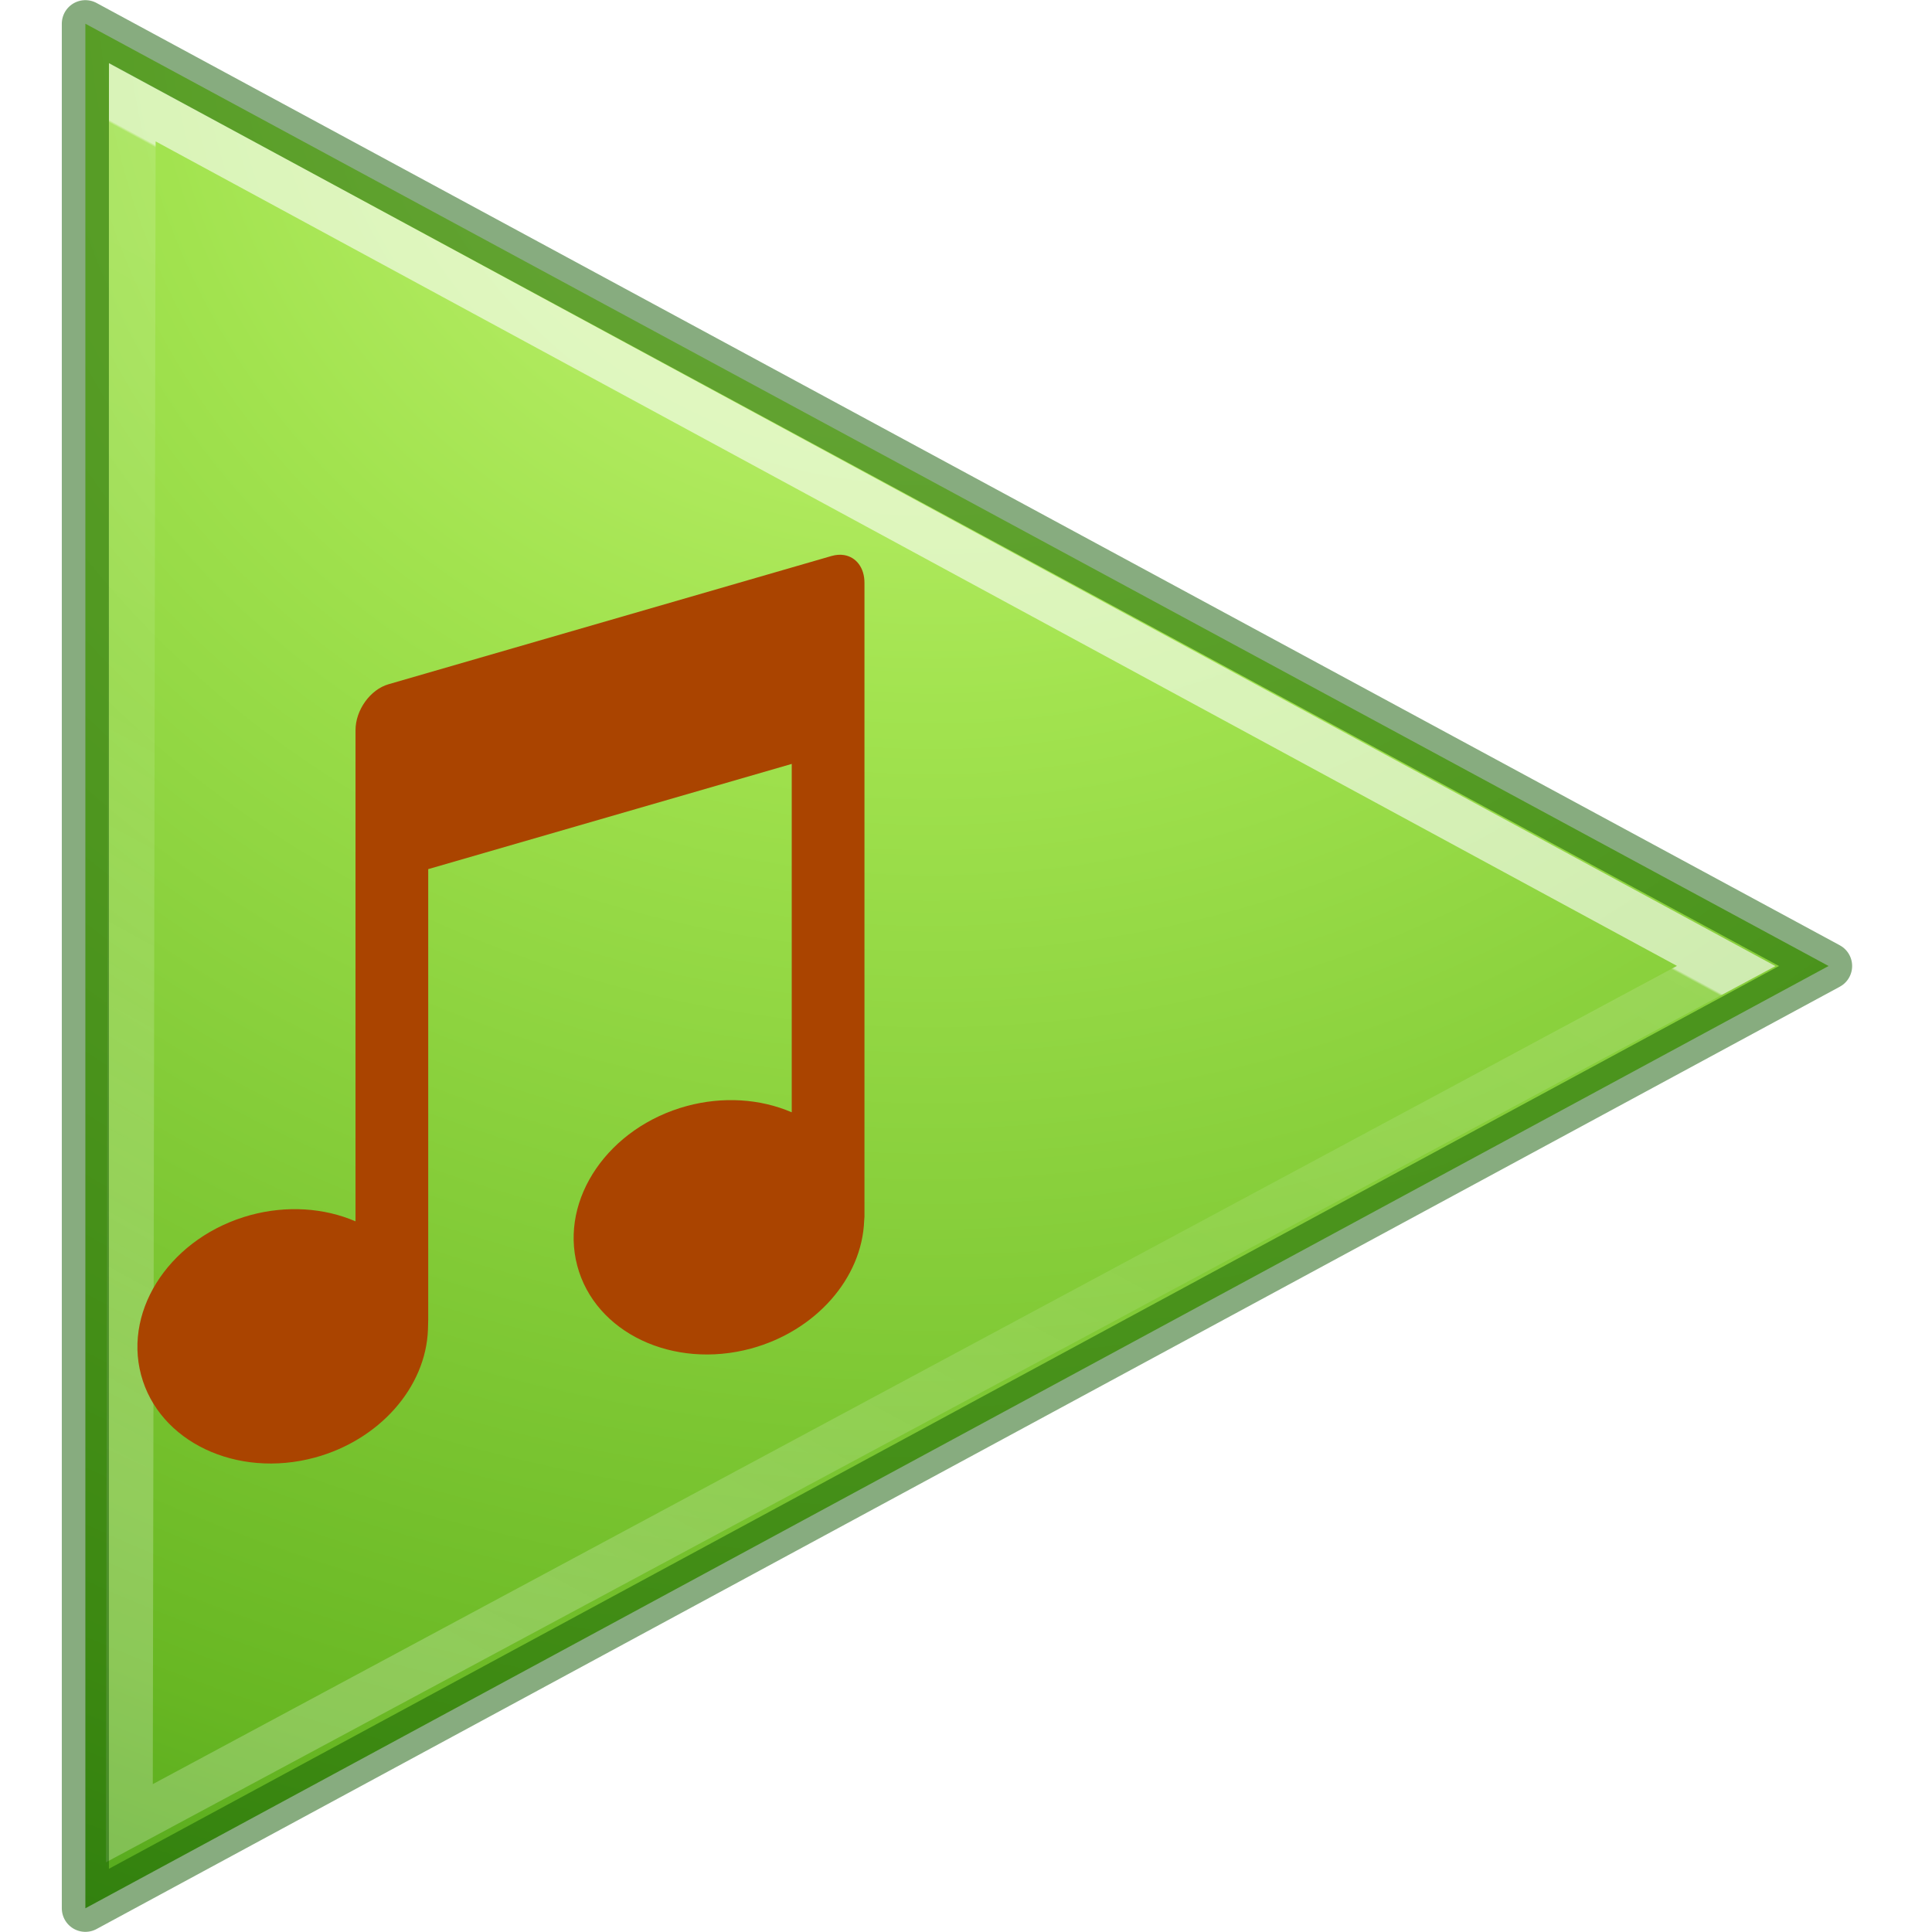
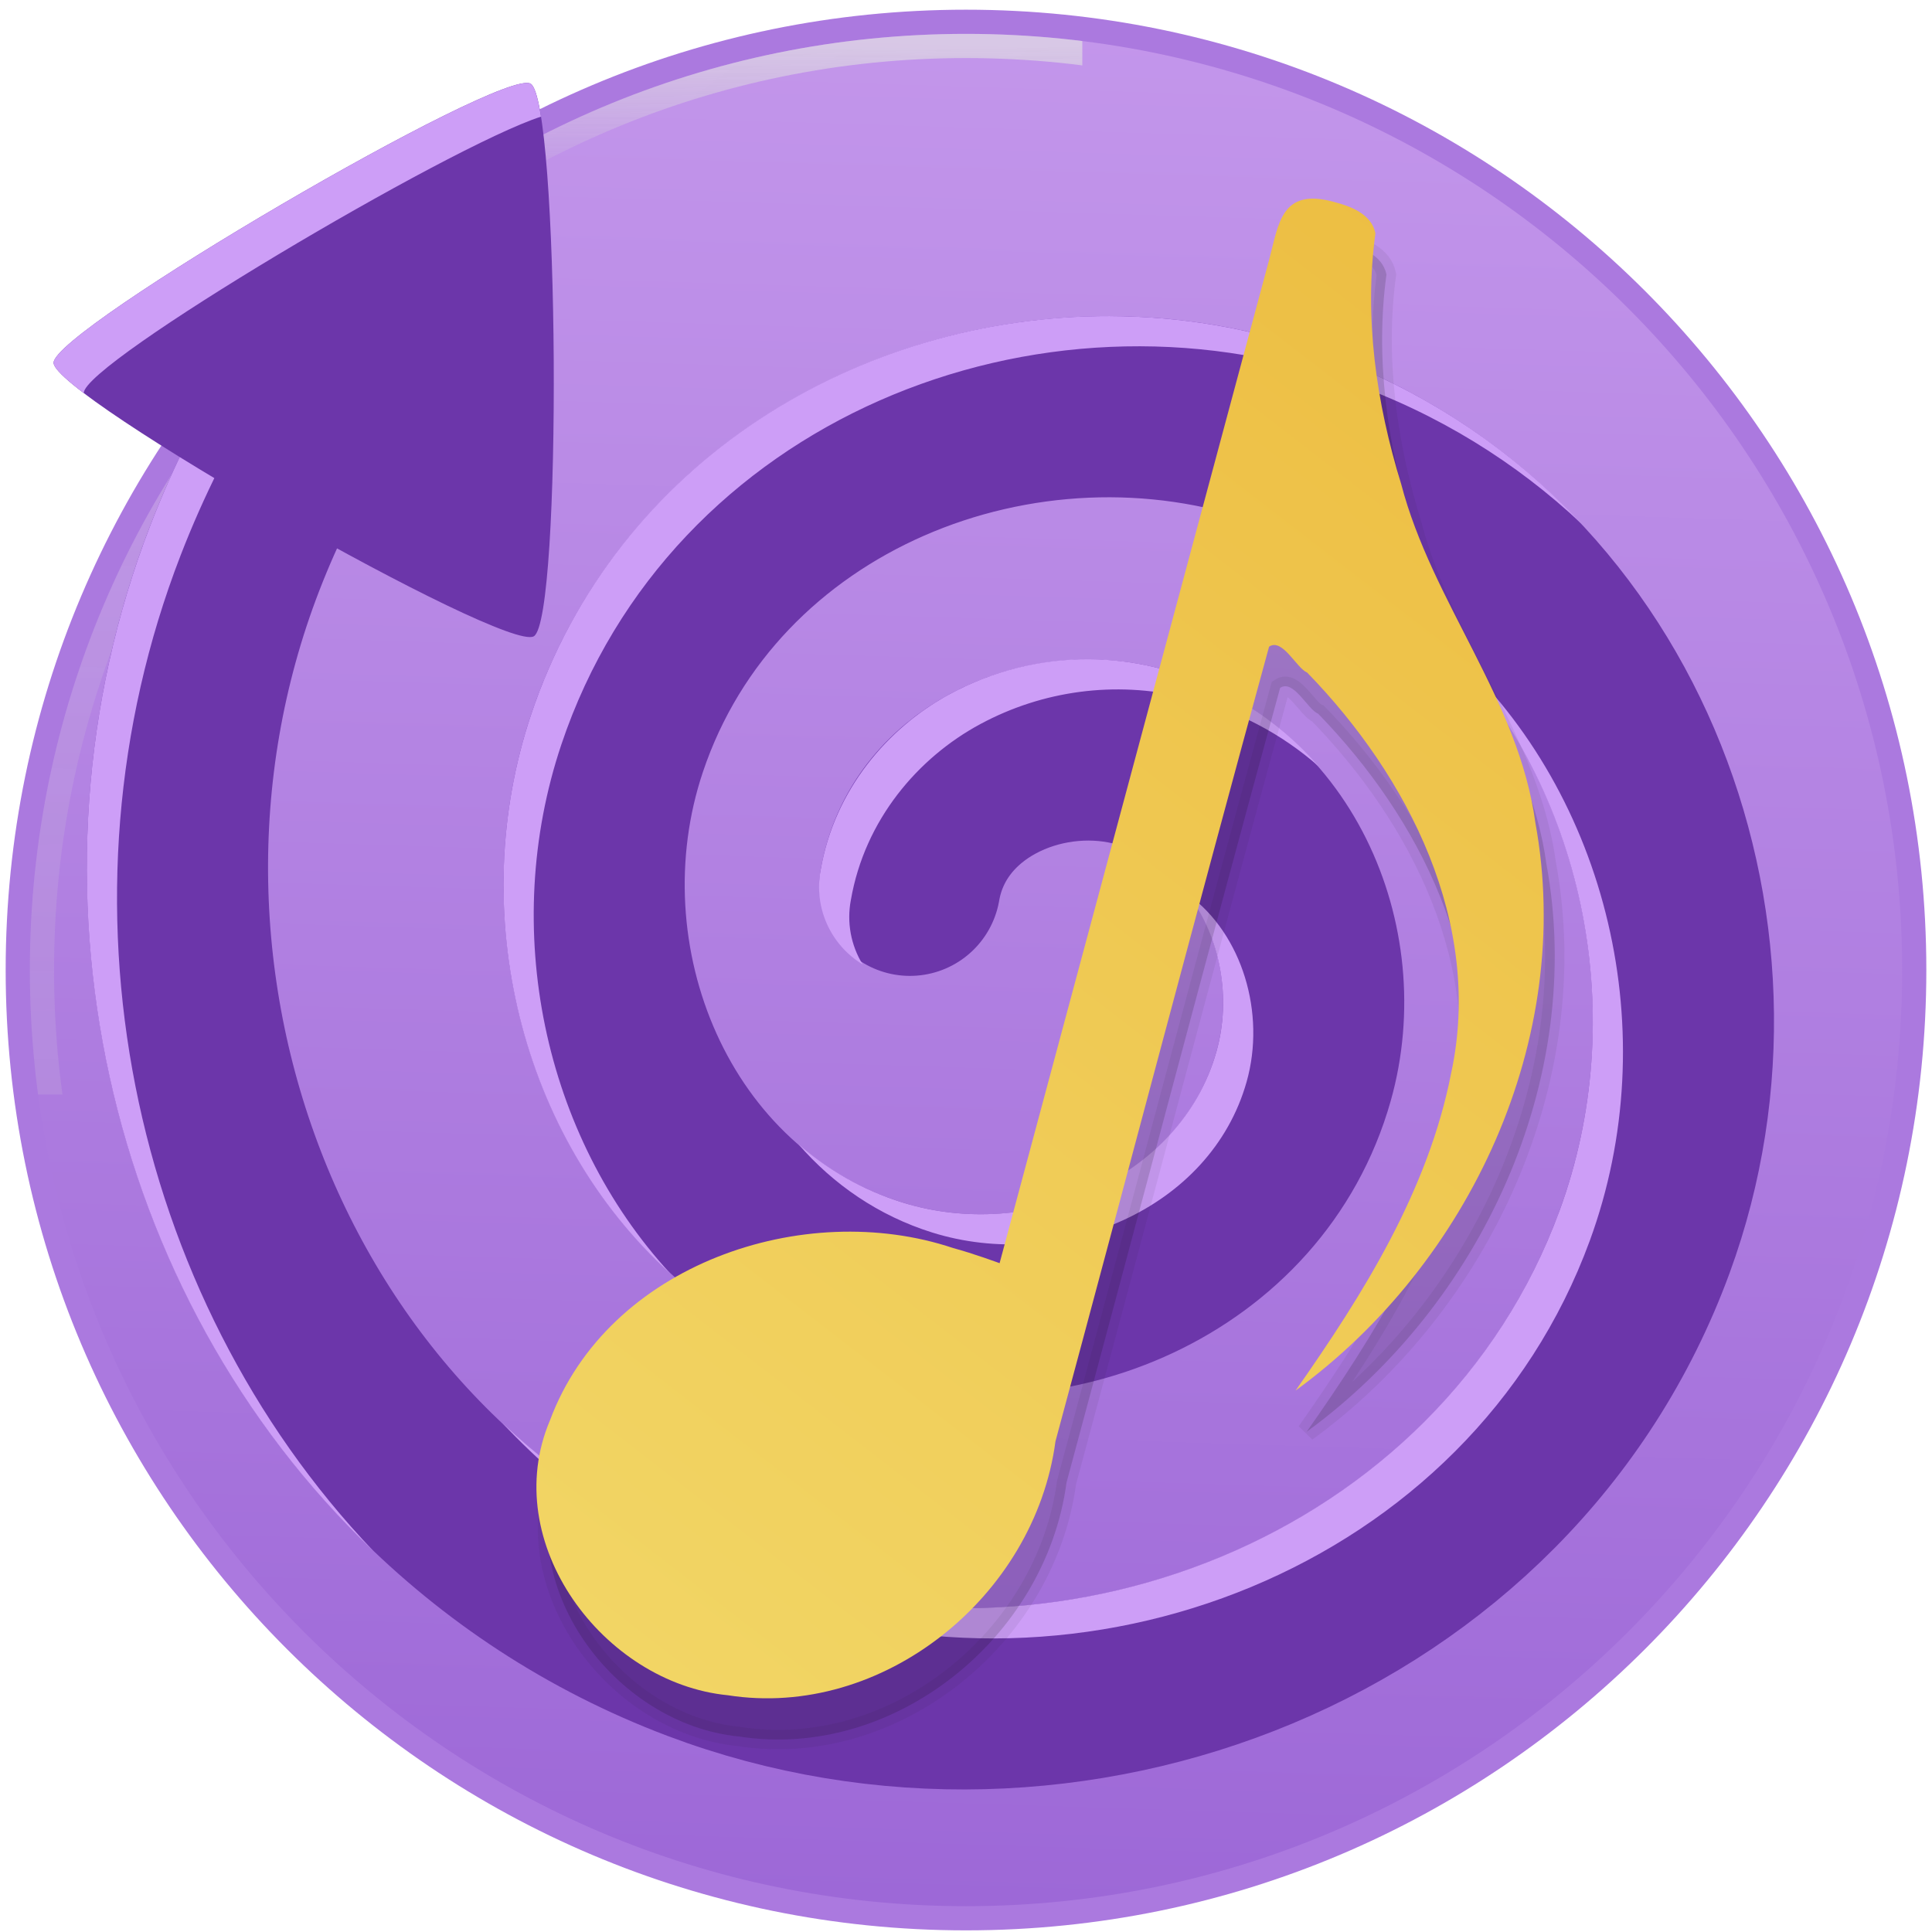
<svg xmlns="http://www.w3.org/2000/svg" xmlns:xlink="http://www.w3.org/1999/xlink" version="1.1" width="128" height="128" id="svg3326">
  <defs id="defs3328">
+     <linearGradient id="linearGradient28086">
+       <stop id="stop28082" offset="0" style="stop-color:#ecba3d;stop-opacity:1" />
+       <stop id="stop28084" offset="1" style="stop-color:#f2d666;stop-opacity:1" />
+     </linearGradient>
+     <marker orient="auto" refY="0" refX="0" id="TriangleOutS" style="overflow:visible">
+       <path id="path1114" d="M 5.77,0 -2.88,5 V -5 Z" style="fill:#000000;fill-opacity:1;fill-rule:evenodd;stroke:#000000;stroke-width:1pt;stroke-opacity:1" transform="scale(0.2)" />
+     </marker>
+     <marker orient="auto" refY="0" refX="0" id="DotM" style="overflow:visible">
+       <path id="path1030" d="m -2.5,-1 c 0,2.76 -2.24,5 -5,5 -2.76,0 -5,-2.24 -5,-5 0,-2.76 2.24,-5 5,-5 2.76,0 5,2.24 5,5 z" style="fill:#000000;fill-opacity:1;fill-rule:evenodd;stroke:#000000;stroke-width:1pt;stroke-opacity:1" transform="matrix(0.4,0,0,0.4,2.96,0.4)" />
+     </marker>
+     <marker orient="auto" refY="0" refX="0" id="DiamondL" style="overflow:visible">
+       <path id="path1045" d="M 0,-7.071 -7.071,0 0,7.071 7.071,0 Z" style="fill:#000000;fill-opacity:1;fill-rule:evenodd;stroke:#000000;stroke-width:1pt;stroke-opacity:1" transform="scale(0.8)" />
+     </marker>
+     <marker style="overflow:visible" id="marker24093" refX="0" refY="0" orient="auto">
+       <path transform="scale(-0.2)" style="fill:#85caf2;fill-opacity:1;fill-rule:evenodd;stroke:#85caf2;stroke-width:1pt;stroke-opacity:1" d="M 5.77,0 -2.88,5 V -5 Z" id="path24091" />
+     </marker>
+     <marker orient="auto" refY="0" refX="0" id="marker22425" style="overflow:visible">
+       <path id="path22423" d="M 5.77,0 -2.88,5 V -5 Z" style="fill:#01090d;fill-opacity:1;fill-rule:evenodd;stroke:#01090d;stroke-width:1pt;stroke-opacity:1" transform="scale(-0.2)" />
+     </marker>
+     <marker style="overflow:visible" id="marker9795" refX="0" refY="0" orient="auto">
+       <path transform="scale(-0.2)" style="fill:#85caf2;fill-opacity:1;fill-rule:evenodd;stroke:#85caf2;stroke-width:1pt;stroke-opacity:1" d="M 5.77,0 -2.88,5 V -5 Z" id="path9793" />
+     </marker>
+     <marker style="overflow:visible" id="marker4975" refX="0" refY="0" orient="auto">
+       <path transform="scale(-0.2)" style="fill:#85caf2;fill-opacity:1;fill-rule:evenodd;stroke:#85caf2;stroke-width:1pt;stroke-opacity:1" d="M 5.77,0 -2.88,5 V -5 Z" id="path4973" />
+     </marker>
+     <marker style="overflow:visible" id="marker4471" refX="0" refY="0" orient="auto">
+       <path transform="scale(-0.2)" style="fill:#341654;fill-opacity:1;fill-rule:evenodd;stroke:#341654;stroke-width:1pt;stroke-opacity:1" d="M 5.77,0 -2.88,5 V -5 Z" id="path4469" />
+     </marker>
+     <marker style="overflow:visible" id="marker4135" refX="0" refY="0" orient="auto">
+       <path transform="scale(-0.2)" style="fill:#85caf2;fill-opacity:1;fill-rule:evenodd;stroke:#85caf2;stroke-width:1pt;stroke-opacity:1" d="M 5.77,0 -2.88,5 V -5 Z" id="path4133" />
+     </marker>
+     <marker orient="auto" refY="0" refX="0" id="marker3467" style="overflow:visible">
+       <path id="path3465" d="M 5.77,0 -2.88,5 V -5 Z" style="fill:#341654;fill-opacity:1;fill-rule:evenodd;stroke:#341654;stroke-width:1pt;stroke-opacity:1" transform="scale(-0.2)" />
+     </marker>
+     <linearGradient id="linearGradient36194">
+       <stop id="stop36186" style="stop-color:#e2e2e2;stop-opacity:0.733" offset="0" />
+       <stop id="stop36188" style="stop-color:#dadada;stop-opacity:0.149" offset=".063" />
+       <stop id="stop36190" style="stop-color:#d9d9d9;stop-opacity:0.224" offset=".951" />
+       <stop id="stop36192" style="stop-color:#c1c1c1;stop-opacity:0.474" offset="1" />
+     </linearGradient>
+     <linearGradient id="linearGradient31686">
+       <stop id="stop31682" offset="0" style="stop-color:#c6f27b;stop-opacity:1" />
+       <stop id="stop31684" offset="1" style="stop-color:#8ec947;stop-opacity:1" />
+     </linearGradient>
+     <marker orient="auto" refY="0" refX="0" id="marker1293" style="overflow:visible">
+       <path id="path1169" d="M 5.77,0 -2.88,5 V -5 Z" style="fill:none;fill-opacity:0.439;fill-rule:evenodd;stroke:#9f9f9f;stroke-width:1pt;stroke-opacity:1" transform="scale(-0.2)" />
+     </marker>
+     <linearGradient id="linearGradient1011">
+       <stop offset="0" style="stop-color:#e2e2e2;stop-opacity:0.733" id="stop1003" />
+       <stop offset=".063" style="stop-color:#ffffff;stop-opacity:0.235" id="stop1005" />
+       <stop offset=".951" style="stop-color:#ffffff;stop-opacity:0.157" id="stop1007" />
+       <stop offset="1" style="stop-color:#c1c1c1;stop-opacity:0.393" id="stop1009" />
+     </linearGradient>
+     <linearGradient id="linearGradient966-6">
+       <stop style="stop-color:#c6f27b;stop-opacity:1" offset="0" id="stop962" />
+       <stop style="stop-color:#93d049;stop-opacity:1" offset="1" id="stop964" />
+     </linearGradient>
+     <marker style="overflow:visible" id="marker3551" refX="0" refY="0" orient="auto">
+       <path transform="matrix(0.3,0,0,0.3,-0.69,0)" d="M 8.719,4.034 -2.207,0.016 8.719,-4.002 c -1.745,2.372 -1.735,5.617 -6e-7,8.035 z" style="fill:#93d049;fill-opacity:1;fill-rule:evenodd;stroke:none;stroke-width:0.625;stroke-linejoin:round;stroke-opacity:1" id="path3549" />
+     </marker>
+     <marker orient="auto-start-reverse" refY="3" refX="5" id="ExperimentalArrow">
+       <path id="path1341" d="M 10,3 0,6 V 0 Z" style="fill:context-stroke;stroke:#93d049;stroke-opacity:1" />
+     </marker>
+     <marker orient="auto" refY="0" refX="0" id="TriangleInM" style="overflow:visible">
+       <path id="path1224" d="M 5.77,0 -2.88,5 V -5 Z" style="fill:#85caf2;fill-opacity:1;fill-rule:evenodd;stroke:#85caf2;stroke-width:1pt;stroke-opacity:1" transform="scale(-0.4)" />
+     </marker>
+     <marker orient="auto" refY="0" refX="0" id="TriangleInS" style="overflow:visible">
+       <path id="path1227" d="M 5.77,0 -2.88,5 V -5 Z" style="fill:#000000;fill-opacity:1;fill-rule:evenodd;stroke:#000000;stroke-width:1pt;stroke-opacity:1" transform="scale(-0.2)" />
+     </marker>
+     <marker orient="auto" refY="0" refX="0" id="Arrow1Sstart" style="overflow:visible">
+       <path id="path1100" d="M 0,0 5,-5 -12.5,0 5,5 Z" style="fill:#93d049;fill-opacity:1;fill-rule:evenodd;stroke:#93d049;stroke-width:1pt;stroke-opacity:1" transform="matrix(0.2,0,0,0.2,1.2,0)" />
+     </marker>
+     <marker style="overflow:visible" id="marker3234" refX="0" refY="0" orient="auto">
+       <path transform="scale(-0.4)" style="fill:#93d049;fill-opacity:1;fill-rule:evenodd;stroke:#93d049;stroke-width:1pt;stroke-opacity:1" d="M 5.77,0 -2.88,5 V -5 Z" id="path3232" />
+     </marker>
+     <linearGradient id="linearGradient2920">
+       <stop style="stop-color:#c396eb;stop-opacity:1;" offset="0" id="stop2916" />
+       <stop style="stop-color:#9d68d7;stop-opacity:1" offset="1" id="stop2918" />
+     </linearGradient>
+     <marker orient="auto" refY="0" refX="0" id="marker1974" style="overflow:visible">
+       <path id="path1972" d="M 5.77,0 -2.88,5 V -5 Z" style="fill:#93d049;fill-opacity:1;fill-rule:evenodd;stroke:#93d049;stroke-width:1pt;stroke-opacity:1" transform="scale(-0.4)" />
+     </marker>
+     <marker orient="auto" refY="0" refX="0" id="marker1562" style="overflow:visible">
+       <path id="path1560" d="M 5.77,0 -2.88,5 V -5 Z" style="fill:#93d049;fill-opacity:1;fill-rule:evenodd;stroke:#93d049;stroke-width:1pt;stroke-opacity:1" transform="scale(-0.4)" />
+     </marker>
    <linearGradient id="linearGradient3242-7-3-8-0-4-58-06">
      <stop offset="0" style="stop-color:#cdf87e;stop-opacity:1" id="stop3244-5-8-5-6-4-3-8" />
      <stop offset="0.262" style="stop-color:#a2e34f;stop-opacity:1" id="stop3246-9-5-1-5-3-0-7" />
      <stop offset="0.661" style="stop-color:#68b723;stop-opacity:1" id="stop3248-7-2-0-7-5-35-9" />
      <stop offset="1" style="stop-color:#1d7e0d;stop-opacity:1" id="stop3250-8-2-8-5-6-40-4" />
    </linearGradient>
-     <linearGradient gradientTransform="matrix(4.655091,0,0,4.589366,-56.05487,-57.73506)" gradientUnits="userSpaceOnUse" xlink:href="#linearGradient4275" id="linearGradient3038" y2="35.86" x2="17.064" y1="20.775" x1="25.354" />
+     <linearGradient gradientTransform="matrix(9.309598,0,0,9.178155,-110.4678,-115.4432)" gradientUnits="userSpaceOnUse" xlink:href="#linearGradient4275" id="linearGradient3038" y2="35.86" x2="17.064" y1="20.775" x1="25.354" />
    <linearGradient id="linearGradient4275">
      <stop id="stop4277" style="stop-color:#ffffff;stop-opacity:1" offset="0" />
      <stop id="stop4279" style="stop-color:#ffffff;stop-opacity:0.235" offset="0.002" />
      <stop id="stop4281" style="stop-color:#ffffff;stop-opacity:0.157" offset="0.392" />
      <stop id="stop4283" style="stop-color:#ffffff;stop-opacity:0.392" offset="1" />
    </linearGradient>
-     <radialGradient gradientTransform="matrix(0,5.958202,-6.465848,0,373.3348,-389.0392)" gradientUnits="userSpaceOnUse" xlink:href="#linearGradient3242-7-3-8-0-4-58-06" id="radialGradient3900-3" fy="48.19" fx="65.08" r="31" cy="48.19" cx="65.08" />
+     <radialGradient gradientTransform="matrix(0,11.91566,-12.93088,0,748.2575,-778.01)" gradientUnits="userSpaceOnUse" xlink:href="#linearGradient3242-7-3-8-0-4-58-06" id="radialGradient3900-3" fy="48.19" fx="65.08" r="31" cy="48.19" cx="65.08" />
    <linearGradient y2="609.505" x2="302.857" y1="366.648" x1="302.857" gradientTransform="matrix(0.05498057,0,0,0.01200487,-79.64357,21.93261)" gradientUnits="userSpaceOnUse" id="linearGradient3118" xlink:href="#linearGradient5048" />
    <linearGradient id="linearGradient5048">
      <stop offset="0" style="stop-color:#000000;stop-opacity:0" id="stop5050" />
      <stop offset="0.5" style="stop-color:#000000;stop-opacity:1" id="stop5056" />
      <stop offset="1" style="stop-color:#000000;stop-opacity:0" id="stop5052" />
    </linearGradient>
    <radialGradient r="117.143" fy="486.648" fx="605.714" cy="486.648" cx="605.714" gradientTransform="matrix(-0.01881546,0,0,0.01200487,-61.70656,21.93263)" gradientUnits="userSpaceOnUse" id="radialGradient3115" xlink:href="#linearGradient5060" />
    <linearGradient id="linearGradient5060">
      <stop offset="0" style="stop-color:#000000;stop-opacity:1" id="stop5062" />
      <stop offset="1" style="stop-color:#000000;stop-opacity:0" id="stop5064" />
    </linearGradient>
    <radialGradient r="117.143" fy="486.648" fx="605.714" cy="486.648" cx="605.714" gradientTransform="matrix(0.01881548,0,0,0.01200487,-57.83748,21.93263)" gradientUnits="userSpaceOnUse" id="radialGradient3112" xlink:href="#linearGradient5060" />
    <linearGradient y2="47.013" x2="25.132" y1="0.985" x1="25.132" gradientTransform="matrix(0.793311,0,0,0.7630078,-78.80495,-9.42425)" gradientUnits="userSpaceOnUse" id="linearGradient3109" xlink:href="#linearGradient3600" />
    <linearGradient id="linearGradient3600">
      <stop offset="0" style="stop-color:#f4f4f4;stop-opacity:1" id="stop3602" />
      <stop offset="1" style="stop-color:#dbdbdb;stop-opacity:1" id="stop3604" />
    </linearGradient>
    <linearGradient y2="42.111" x2="24" y1="5.94" x1="24" gradientTransform="matrix(0.7283595,0,0,0.927003,-77.24611,-12.1896)" gradientUnits="userSpaceOnUse" id="linearGradient3106" xlink:href="#linearGradient3403" />
    <linearGradient id="linearGradient3403">
      <stop id="stop3405" style="stop-color:#ffffff;stop-opacity:1" offset="0" />
      <stop id="stop3407" style="stop-color:#ffffff;stop-opacity:0.235" offset="0" />
      <stop id="stop3409" style="stop-color:#ffffff;stop-opacity:0.157" offset="1" />
      <stop id="stop3411" style="stop-color:#ffffff;stop-opacity:0.392" offset="1" />
    </linearGradient>
    <linearGradient y2="2.906" x2="-51.786" y1="50.786" x1="-51.786" gradientTransform="matrix(0.6594387,0,0,0.7306668,-30.84788,-10.7475)" gradientUnits="userSpaceOnUse" id="linearGradient3170" xlink:href="#linearGradient3104-6" />
    <linearGradient id="linearGradient3104-6">
      <stop id="stop3106-3" style="stop-color:#000000;stop-opacity:0.318" offset="0" />
      <stop id="stop3108-9" style="stop-color:#000000;stop-opacity:0.24" offset="1" />
    </linearGradient>
    <linearGradient y2="75.924" x2="23.505" y1="21.422" x1="38.172" gradientTransform="matrix(0.5732751,-0.1554239,0.1542805,0.5825869,-12.73835,1.878769)" gradientUnits="userSpaceOnUse" id="linearGradient4321" xlink:href="#linearGradient4417" />
    <linearGradient id="linearGradient4417">
      <stop style="stop-color:#ffa154;stop-opacity:1" offset="0" id="stop4419" />
      <stop style="stop-color:#cc3b02;stop-opacity:1" offset="1" id="stop4421" />
    </linearGradient>
+     <linearGradient id="linearGradient4170">
+       <stop id="stop869" offset="0" style="stop-color:#93d049;stop-opacity:1" />
+       <stop id="stop871" offset="1" style="stop-color:#378a04;stop-opacity:1" />
+     </linearGradient>
+     <linearGradient xlink:href="#linearGradient3924-2-2-5-8" gradientUnits="userSpaceOnUse" gradientTransform="matrix(5.955903,0,0,5.971914,-14.94191,-14.98377)" y2="43" y1="5" x2="24" x1="24" id="linearGradient3180" />
+     <linearGradient id="linearGradient3924-2-2-5-8">
+       <stop id="stop875" style="stop-color:#ffffff;stop-opacity:1" offset="0" />
+       <stop id="stop877" style="stop-color:#ffffff;stop-opacity:0.235" offset=".063" />
+       <stop id="stop879" style="stop-color:#ffffff;stop-opacity:0.157" offset=".951" />
+       <stop id="stop881" style="stop-color:#ffffff;stop-opacity:0.392" offset="1" />
+     </linearGradient>
+     <radialGradient xlink:href="#linearGradient3688-166-749-4-0-3-8" gradientUnits="userSpaceOnUse" gradientTransform="matrix(2.003784,0,0,1.4,27.98813,-17.4)" fy="43.5" fx="4.993" r="2.5" cy="43.5" cx="4.993" id="radialGradient3337-2-2" />
+     <linearGradient id="linearGradient3688-166-749-4-0-3-8">
+       <stop id="stop885" style="stop-color:#181818;stop-opacity:1" offset="0" />
+       <stop id="stop887" style="stop-color:#181818;stop-opacity:0" offset="1" />
+     </linearGradient>
+     <radialGradient xlink:href="#linearGradient3688-166-749-4-0-3-8" gradientUnits="userSpaceOnUse" gradientTransform="matrix(2.003784,0,0,1.4,-20.01187,-104.4)" fy="43.5" fx="4.993" r="2.5" cy="43.5" cx="4.993" id="radialGradient3339-1-4" />
+     <linearGradient id="linearGradient3702-501-757-8-4-1-1">
+       <stop id="stop896" style="stop-color:#181818;stop-opacity:0" offset="0" />
+       <stop id="stop898" style="stop-color:#181818;stop-opacity:1" offset=".5" />
+       <stop id="stop900" style="stop-color:#181818;stop-opacity:0" offset="1" />
+     </linearGradient>
+     <linearGradient xlink:href="#linearGradient3702-501-757-8-4-1-1" gradientUnits="userSpaceOnUse" y2="39.999" y1="47.028" x2="25.058" x1="25.058" id="linearGradient4159" />
+     <linearGradient xlink:href="#linearGradient4170" gradientUnits="userSpaceOnUse" y2="59" y1="5" x2="32" x1="32" id="linearGradient4166" gradientTransform="matrix(4.157895,0,0,4.157895,-5.052852,-4.710531)" />
+     <radialGradient xlink:href="#linearGradient3688-166-749-4-0-3-8" gradientUnits="userSpaceOnUse" gradientTransform="matrix(2.003784,0,0,1.4,27.98813,-17.4)" fy="43.5" fx="4.993" r="2.5" cy="43.5" cx="4.993" id="radialGradient3337-2-2-5" />
+     <radialGradient xlink:href="#linearGradient3688-166-749-4-0-3-8" gradientUnits="userSpaceOnUse" gradientTransform="matrix(2.003784,0,0,1.4,-20.01187,-104.4)" fy="43.5" fx="4.993" r="2.5" cy="43.5" cx="4.993" id="radialGradient3339-1-4-9" />
+     <linearGradient xlink:href="#linearGradient2920" id="linearGradient2950" gradientUnits="userSpaceOnUse" x1="61.558" y1="194.856" x2="176.621" y2="55.669" />
+     <mask maskUnits="userSpaceOnUse" id="mask2946">
+       <path style="color:#000000;clip-rule:nonzero;display:inline;overflow:visible;visibility:visible;opacity:1;isolation:auto;mix-blend-mode:normal;color-interpolation:sRGB;color-interpolation-filters:linearRGB;solid-color:#000000;solid-opacity:1;fill:url(#linearGradient2950);fill-opacity:1;fill-rule:nonzero;stroke:none;stroke-width:5.792;stroke-linecap:butt;stroke-linejoin:miter;stroke-miterlimit:4;stroke-dasharray:none;stroke-dashoffset:0;stroke-opacity:1;marker:none;color-rendering:auto;image-rendering:auto;shape-rendering:auto;text-rendering:auto;enable-background:accumulate" d="m 170.807,54.608 c -0.63,-0.11 -1.318,-0.062 -2.048,0.147 L 98.19,75.186 c -2.917,0.845 -5.26,4.111 -5.26,7.319 v 78.262 c -5.045,-2.18 -11.007,-2.539 -16.698,-1.007 -12.481,3.384 -20.307,14.78 -17.478,25.454 2.831,10.665 15.231,16.569 27.705,13.191 10.277,-2.799 17.678,-11.176 18.01,-20.386 l 0.045,-1.584 v -71.791 l 57.922,-16.766 v 55.512 c -5.045,-2.18 -11.007,-2.539 -16.698,-1.007 -12.481,3.384 -20.307,14.78 -17.478,25.454 2.831,10.665 15.231,16.569 27.705,13.191 10.277,-2.799 17.678,-11.176 18.01,-20.386 l 0.045,-0.611 V 59.02 c 0,-2.407 -1.322,-4.083 -3.213,-4.412 z" id="path2948" />
+     </mask>
+     <linearGradient xlink:href="#linearGradient2920" id="linearGradient947" gradientUnits="userSpaceOnUse" gradientTransform="matrix(0.8843085,0,0,0.8843085,266.5639,17.63047)" x1="61.558" y1="194.856" x2="176.621" y2="55.669" />
+     <linearGradient xlink:href="#linearGradient966-6" id="linearGradient1021" gradientUnits="userSpaceOnUse" x1="128.265" y1="22.77" x2="133.458" y2="228.819" />
+     <mask maskUnits="userSpaceOnUse" id="mask1017">
+       <circle r="103.019" cy="127.095" cx="128" id="circle1019" style="opacity:1;fill:url(#linearGradient1021);fill-opacity:1;fill-rule:evenodd;stroke:none;stroke-width:0;stroke-linecap:round;stroke-linejoin:round;stroke-miterlimit:4;stroke-dasharray:none;stroke-dashoffset:0;stroke-opacity:0.522;paint-order:markers fill stroke" />
+     </mask>
+     <linearGradient xlink:href="#linearGradient2920" id="linearGradient1795" gradientUnits="userSpaceOnUse" gradientTransform="matrix(0.602046,0,0,0.602046,-13.06189,115.7494)" x1="129.086" y1="23.176" x2="122.622" y2="229.876" />
+     <linearGradient xlink:href="#linearGradient36194" id="linearGradient1797" gradientUnits="userSpaceOnUse" x1="130.705" y1="25.857" x2="128.954" y2="229.079" />
+     <linearGradient xlink:href="#linearGradient31686" id="linearGradient1799" gradientUnits="userSpaceOnUse" gradientTransform="matrix(0.9187645,0,0,0.9187645,14.97629,11.25205)" x1="173.65" y1="57.028" x2="68.535" y2="197.263" />
+     <radialGradient xlink:href="#linearGradient3688-166-749-4-0-3-8" id="radialGradient3946" gradientUnits="userSpaceOnUse" gradientTransform="matrix(1.974098,0,0,1.4,26.45127,-17.40253)" cx="4.993" cy="43.5" fx="4.993" fy="43.5" r="2.5" />
+     <radialGradient xlink:href="#linearGradient3688-166-749-4-0-3-8" id="radialGradient3948" gradientUnits="userSpaceOnUse" gradientTransform="matrix(1.974098,0,0,1.4,-21.54873,-104.3975)" cx="4.993" cy="43.5" fx="4.993" fy="43.5" r="2.5" />
+     <linearGradient xlink:href="#linearGradient3702-501-757-8-4-1-1" id="linearGradient3950" gradientUnits="userSpaceOnUse" x1="25.058" y1="47.028" x2="25.058" y2="39.999" gradientTransform="matrix(0.8796297,0,0,1,2.888892,-0.00253193)" />
+     <radialGradient xlink:href="#linearGradient5060" id="radialGradient3976" gradientUnits="userSpaceOnUse" gradientTransform="matrix(1.414902,0,0,0.1697883,406.0032,133.7437)" cx="-4.029" cy="93.468" fx="-4.029" fy="93.468" r="35.338" />
+     <linearGradient xlink:href="#linearGradient3924" id="linearGradient3965" gradientUnits="userSpaceOnUse" gradientTransform="matrix(2.72973,0,0,2.72973,321.7894,17.09874)" x1="24" y1="6.04" x2="24" y2="48.535" />
+     <linearGradient id="linearGradient3924">
+       <stop id="stop3926" style="stop-color:#ffffff;stop-opacity:1" offset="0" />
+       <stop id="stop3928" style="stop-color:#ffffff;stop-opacity:0.235" offset="0.063" />
+       <stop id="stop3930" style="stop-color:#ffffff;stop-opacity:0.157" offset="0.951" />
+       <stop id="stop3932" style="stop-color:#ffffff;stop-opacity:0.392" offset="1" />
+     </linearGradient>
+     <linearGradient xlink:href="#linearGradient899" id="linearGradient910" gradientUnits="userSpaceOnUse" gradientTransform="translate(198.8255,27.08522)" x1="201.477" y1="6.027" x2="201.477" y2="123.027" />
+     <linearGradient id="linearGradient899">
+       <stop offset="0" style="stop-color:#f282f1;stop-opacity:1" id="stop895" />
+       <stop offset="1" style="stop-color:#a56de2;stop-opacity:1" id="stop897" />
+     </linearGradient>
+     <linearGradient gradientTransform="translate(329.3029,31.61223)" xlink:href="#linearGradient902" id="linearGradient904" x1="32" y1="1" x2="32" y2="119" gradientUnits="userSpaceOnUse" />
+     <linearGradient id="linearGradient902">
+       <stop style="stop-color:#770087;stop-opacity:1;" offset="0" id="stop898-6" />
+       <stop style="stop-color:#452981;stop-opacity:1" offset="1" id="stop900-4" />
+     </linearGradient>
+     <linearGradient x1="183.867" y1="33.44" x2="158.697" y2="41.644" id="linearGradient5228-5" xlink:href="#linearGradient966-6" gradientUnits="userSpaceOnUse" gradientTransform="matrix(4.526353,-1.212833,1.220391,4.554562,-640.6238,175.2583)" />
+     <linearGradient id="linearGradient5803">
+       <stop id="stop5805" style="stop-color:#ffffff;stop-opacity:1" offset="0" />
+       <stop id="stop5807" style="stop-color:#fafafa;stop-opacity:1" offset="1" />
+     </linearGradient>
+     <linearGradient xlink:href="#linearGradient28086" id="linearGradient28076" x1="164.481" y1="-13.057" x2="129.301" y2="247" gradientUnits="userSpaceOnUse" gradientTransform="matrix(0.4330127,0.25,-0.25,0.4330127,45.60497,103.7029)" />
  </defs>
-   <path style="color:#000000;clip-rule:nonzero;display:inline;overflow:visible;visibility:visible;opacity:1;isolation:auto;mix-blend-mode:normal;color-interpolation:sRGB;color-interpolation-filters:linearRGB;solid-color:#000000;solid-opacity:1;fill:url(#radialGradient3900-3);fill-opacity:1;fill-rule:nonzero;stroke:none;stroke-width:3.076;stroke-linecap:butt;stroke-linejoin:miter;stroke-miterlimit:4;stroke-dasharray:none;stroke-dashoffset:0;stroke-opacity:1;marker:none;color-rendering:auto;image-rendering:auto;shape-rendering:auto;text-rendering:auto;enable-background:accumulate" id="path3375" d="M 5.656,126.429 V 1.571 L 121.148,64 Z" />
-   <path style="color:#000000;clip-rule:nonzero;display:inline;overflow:visible;visibility:visible;opacity:0.6;isolation:auto;mix-blend-mode:normal;color-interpolation:sRGB;color-interpolation-filters:linearRGB;solid-color:#000000;solid-opacity:1;fill:none;fill-opacity:1;fill-rule:nonzero;stroke:url(#linearGradient3038);stroke-width:3.097;stroke-linecap:butt;stroke-linejoin:miter;stroke-miterlimit:4;stroke-dasharray:none;stroke-dashoffset:0;stroke-opacity:1;marker:none;color-rendering:auto;image-rendering:auto;shape-rendering:auto;text-rendering:auto;enable-background:accumulate" id="path2294" d="M 8.57,120.794 8.767,6.769 114.365,64 Z" />
-   <path style="color:#000000;clip-rule:nonzero;display:inline;overflow:visible;visibility:visible;opacity:0.5;isolation:auto;mix-blend-mode:normal;color-interpolation:sRGB;color-interpolation-filters:linearRGB;solid-color:#000000;solid-opacity:1;fill:none;fill-opacity:1;fill-rule:nonzero;stroke:#0f5a00;stroke-width:3.122;stroke-linecap:round;stroke-linejoin:round;stroke-miterlimit:4;stroke-dasharray:none;stroke-dashoffset:0;stroke-opacity:1;marker:none;color-rendering:auto;image-rendering:auto;shape-rendering:auto;text-rendering:auto;enable-background:accumulate" id="path3375-9" d="M 5.656,126.429 V 1.571 L 121.148,64 Z" />
-   <path id="path4201" d="m 55.935,36.777 c -0.262,-0.046 -0.548,-0.026 -0.851,0.061 l -29.343,8.495 c -1.213,0.351 -2.187,1.709 -2.187,3.043 v 32.541 c -2.098,-0.906 -4.577,-1.056 -6.943,-0.419 -5.19,1.407 -8.443,6.146 -7.267,10.584 1.177,4.435 6.333,6.889 11.52,5.485 4.273,-1.164 7.35,-4.647 7.489,-8.476 L 28.371,87.433 V 57.582 l 24.084,-6.971 v 23.082 c -2.098,-0.906 -4.577,-1.056 -6.943,-0.419 -5.19,1.407 -8.443,6.146 -7.267,10.584 1.177,4.435 6.333,6.889 11.52,5.485 4.273,-1.164 7.35,-4.647 7.489,-8.476 l 0.019,-0.254 V 38.612 c 0,-1.001 -0.55,-1.698 -1.336,-1.834 z" style="color:#000000;clip-rule:nonzero;display:inline;overflow:visible;visibility:visible;opacity:1;isolation:auto;mix-blend-mode:normal;color-interpolation:sRGB;color-interpolation-filters:linearRGB;solid-color:#000000;solid-opacity:1;fill:#aa4400;fill-opacity:1;fill-rule:nonzero;stroke:none;stroke-width:2.408;stroke-linecap:butt;stroke-linejoin:miter;stroke-miterlimit:4;stroke-dasharray:none;stroke-dashoffset:0;stroke-opacity:1;marker:none;color-rendering:auto;image-rendering:auto;shape-rendering:auto;text-rendering:auto;enable-background:accumulate" />
+   <g id="layer1" style="display:none" transform="translate(0,-128)">
+     <rect style="opacity:1;fill:#000000;fill-opacity:1;fill-rule:evenodd;stroke:none;stroke-width:1;stroke-linecap:round;stroke-linejoin:round;stroke-miterlimit:4;stroke-dasharray:none;stroke-opacity:1;paint-order:markers fill stroke" id="rect866" width="128" height="127.936" x="0" y="-256" transform="scale(1,-1)" />
+   </g>
+   <g id="layer2" style="display:none" transform="translate(0,-128)">
+     <g transform="matrix(6.565109,0,0,2.969925,-29.5626,111.4135)" style="opacity:0.6" id="g1015">
+       <rect width="5" height="7" x="38" y="40" style="fill:url(#radialGradient3337-2-2-5);fill-opacity:1;stroke:none" id="rect1009" />
+       <rect width="5" height="7" x="-10" y="-47" transform="scale(-1)" style="fill:url(#radialGradient3339-1-4-9);fill-opacity:1;stroke:none" id="rect1011" />
+       <rect width="28" height="7" x="10" y="40" style="fill:url(#linearGradient4159);fill-opacity:1;stroke:none" id="rect1013" />
+     </g>
+     <rect width="228.684" height="228.684" x="13.658" y="14" rx="12.474" ry="12.474" style="color:#000000;display:inline;overflow:visible;visibility:visible;opacity:1;fill:url(#linearGradient4166);fill-opacity:1;fill-rule:nonzero;stroke:none;stroke-width:4.158;marker:none;enable-background:accumulate" id="rect1017" />
+     <rect width="220.368" height="220.959" x="17.816" y="17.867" rx="8.316" ry="8.316" style="opacity:0.3;fill:none;stroke:url(#linearGradient3180);stroke-width:4.158;stroke-linecap:round;stroke-linejoin:round;stroke-miterlimit:4;stroke-dasharray:none;stroke-dashoffset:0;stroke-opacity:1" id="rect1021" />
+     <rect width="228.684" height="228.684" x="13.658" y="14" rx="12.474" ry="12.474" style="color:#000000;display:inline;overflow:visible;visibility:visible;opacity:0.7;fill:none;stroke:#000000;stroke-width:4.158;stroke-linecap:round;stroke-linejoin:round;stroke-miterlimit:4;stroke-dasharray:none;stroke-dashoffset:0;stroke-opacity:1;marker:none;enable-background:accumulate" id="rect1023" />
+   </g>
+   <g id="layer4" style="display:inline" transform="translate(0,-128)">
+     <circle r="62.022" cy="192.267" cx="64" id="circle1773" style="opacity:1;fill:none;fill-opacity:1;fill-rule:evenodd;stroke:#7e30ce;stroke-width:3.205;stroke-linecap:round;stroke-linejoin:round;stroke-miterlimit:4;stroke-dasharray:none;stroke-dashoffset:0;stroke-opacity:0.647;paint-order:markers fill stroke" />
+     <circle style="opacity:1;fill:url(#linearGradient1795);fill-opacity:1;fill-rule:evenodd;stroke:none;stroke-width:0;stroke-linecap:round;stroke-linejoin:round;stroke-miterlimit:4;stroke-dasharray:none;stroke-dashoffset:0;stroke-opacity:0.522;paint-order:markers fill stroke" id="circle1775" cx="64" cy="192.267" r="62.022" />
+     <circle r="103.019" cy="127.095" cx="128" id="circle1777" style="opacity:1;fill:none;fill-opacity:1;fill-rule:evenodd;stroke:url(#linearGradient1797);stroke-width:5.323;stroke-linecap:round;stroke-linejoin:round;stroke-miterlimit:4;stroke-dasharray:none;stroke-dashoffset:0;stroke-opacity:1;paint-order:markers fill stroke" mask="url(#mask1017)" transform="matrix(0.602046,0,0,0.602046,-13.06189,115.7494)" />
+   </g>
+   <g id="layer5" style="display:inline" transform="translate(0,-128)">
+     <g id="g28104" transform="translate(-300.7479)">
+       <path d="m 705.435,-38.016 c -7.042,10.998 -22.456,11.904 -32.547,4.754 -14.21,-10.07 -15.137,-30.564 -5.069,-43.863 13.382,-17.677 39.44,-18.605 56.199,-5.313 21.379,16.955 22.291,49.01 5.5,69.463 -20.77,25.3 -59.22,26.18 -83.583,5.638 -29.425,-24.811 -30.262,-70.026 -5.734,-98.502 29.065,-33.745 81.391,-34.525 114.174,-5.795 38.248,33.52 38.961,93.284 5.822,130.556 -38.166,42.926 -105.679,43.564 -147.616,5.821 -40.569,-36.511 -48.129,-98.303 -20.819,-144.898" id="path28090" style="fill:none;fill-rule:evenodd;stroke:#6c36aa;stroke-width:15;stroke-linecap:round;stroke-miterlimit:4;stroke-dasharray:none;stroke-opacity:1" />
+       <path id="path28092" d="m 699.731,-139.749 c -1.423,-0.009 -2.845,0.015 -4.266,0.072 -22.732,0.924 -44.981,10.404 -60.947,28.941 -26.296,30.53 -26.253,78.365 3.6,106.473 -26.82,-28.411 -25.982,-74.004 -0.6,-103.473 15.966,-18.537 38.215,-28.018 60.947,-28.941 22.732,-0.924 45.949,6.711 63.854,22.402 1.039,0.91 2.046,1.843 3.033,2.787 -1.908,-1.997 -3.915,-3.931 -6.035,-5.789 -16.785,-14.71 -38.239,-22.338 -59.586,-22.473 z m -107.797,11.998 a 7.501,7.501 0 0 0 -6.643,3.803 C 556.909,-75.523 563.858,-11.833 604.522,27.469 566.528,-12.015 560.621,-73.738 588.291,-120.949 a 7.501,7.501 0 0 1 10.105,-2.889 7.501,7.501 0 0 0 -6.463,-3.914 z m 162.746,26.814 c 29.687,31.342 28.761,82.428 -0.088,114.875 -35.272,39.672 -98.063,40.266 -136.994,5.229 -0.813,-0.732 -1.606,-1.479 -2.391,-2.232 1.723,1.799 3.517,3.546 5.391,5.232 38.931,35.037 101.722,34.443 136.994,-5.229 29.789,-33.505 29.807,-86.883 -2.912,-117.875 z m -56.223,1.908 c -13.811,-0.203 -27.542,5.389 -36.617,17.377 -11.699,15.454 -11.373,38.767 3.68,52.1 -12.038,-13.62 -11.544,-34.749 -0.68,-49.1 16.134,-21.312 46.979,-22.413 66.838,-6.664 1.064,0.844 2.069,1.731 3.047,2.635 -1.834,-1.996 -3.841,-3.886 -6.047,-5.635 -8.688,-6.89 -19.479,-10.555 -30.221,-10.713 z m 25.508,26.818 c 13.258,14.882 12.675,38.739 -0.244,54.475 -17.944,21.857 -51.642,22.632 -72.951,4.664 -0.685,-0.578 -1.342,-1.175 -1.992,-1.777 1.55,1.67 3.205,3.271 4.992,4.777 21.309,17.968 55.007,17.193 72.951,-4.664 13.826,-16.842 13.524,-42.987 -2.756,-57.475 z m -18.744,26.572 a 7.501,7.501 0 0 0 -6.102,3.578 c -4.463,6.97 -14.988,7.572 -21.895,2.678 -0.312,-0.221 -0.615,-0.452 -0.91,-0.688 1.105,1.374 2.402,2.621 3.91,3.689 6.907,4.895 17.432,4.29 21.895,-2.68 a 7.501,7.501 0 0 1 10.023,-2.584 7.501,7.501 0 0 0 -6.922,-3.994 z" style="color:#000000;font-style:normal;font-variant:normal;font-weight:normal;font-stretch:normal;font-size:medium;line-height:normal;font-family:sans-serif;font-variant-ligatures:normal;font-variant-position:normal;font-variant-caps:normal;font-variant-numeric:normal;font-variant-alternates:normal;font-feature-settings:normal;text-indent:0;text-align:start;text-decoration:none;text-decoration-line:none;text-decoration-style:solid;text-decoration-color:#000000;letter-spacing:normal;word-spacing:normal;text-transform:none;writing-mode:lr-tb;direction:ltr;text-orientation:mixed;dominant-baseline:auto;baseline-shift:baseline;text-anchor:start;white-space:normal;shape-padding:0;clip-rule:nonzero;display:inline;overflow:visible;visibility:visible;opacity:1;isolation:auto;mix-blend-mode:normal;color-interpolation:sRGB;color-interpolation-filters:linearRGB;solid-color:#000000;solid-opacity:1;vector-effect:none;fill:#9d68d7;fill-opacity:1;fill-rule:evenodd;stroke:none;stroke-width:15;stroke-linecap:round;stroke-linejoin:miter;stroke-miterlimit:4;stroke-dasharray:none;stroke-dashoffset:0;stroke-opacity:1;color-rendering:auto;image-rendering:auto;shape-rendering:auto;text-rendering:auto;enable-background:accumulate" />
+     </g>
+     <path d="m 148.097,116.129 c 5.057,9.139 -0.569,20.2 -9.411,24.377 -13.123,6.198 -28.255,-1.833 -33.641,-14.546 -7.416,-17.506 3.311,-37.148 20.318,-43.799 22.253,-8.703 46.792,4.975 54.767,26.654 10.056,27.336 -6.804,57.124 -33.501,66.48 C 113.897,186.765 78.537,166.511 67.744,134.477 54.8,96.057 78.645,54.82 116.315,42.537 c 44.385,-14.472 91.784,13.148 105.609,56.734 0.878,2.77 1.623,5.581 2.231,8.423" id="path27857" style="fill:none;fill-rule:evenodd;stroke:#6c36aa;stroke-width:18.282;stroke-linecap:round;stroke-miterlimit:4;stroke-dasharray:none;stroke-opacity:1" transform="matrix(-0.5119829,-0.4107742,0.4107742,-0.5119829,88.40413,306.9459)" />
+     <path style="color:#000000;font-style:normal;font-variant:normal;font-weight:normal;font-stretch:normal;font-size:medium;line-height:normal;font-family:sans-serif;font-variant-ligatures:normal;font-variant-position:normal;font-variant-caps:normal;font-variant-numeric:normal;font-variant-alternates:normal;font-feature-settings:normal;text-indent:0;text-align:start;text-decoration:none;text-decoration-line:none;text-decoration-style:solid;text-decoration-color:#000000;letter-spacing:normal;word-spacing:normal;text-transform:none;writing-mode:lr-tb;direction:ltr;text-orientation:mixed;dominant-baseline:auto;baseline-shift:baseline;text-anchor:start;white-space:normal;shape-padding:0;clip-rule:nonzero;display:inline;overflow:visible;visibility:visible;opacity:1;isolation:auto;mix-blend-mode:normal;color-interpolation:sRGB;color-interpolation-filters:linearRGB;solid-color:#000000;solid-opacity:1;vector-effect:none;fill:#cd9ef7;fill-opacity:1;fill-rule:evenodd;stroke:none;stroke-width:12;stroke-linecap:round;stroke-linejoin:miter;stroke-miterlimit:4;stroke-dasharray:none;stroke-dashoffset:0;stroke-opacity:1;color-rendering:auto;image-rendering:auto;shape-rendering:auto;text-rendering:auto;enable-background:accumulate" d="m 73.532,148.942 c -16.57,-0.046 -32.701,9.575 -38.342,26.392 -4.388,13.08 -0.722,27.997 9.216,37.038 -8.408,-9.138 -11.295,-22.879 -7.217,-35.038 7.221,-21.526 31.628,-31.262 52.145,-24.025 5.962,2.103 11.135,5.344 15.436,9.381 -4.662,-4.971 -10.518,-8.94 -17.436,-11.38 -4.488,-1.583 -9.162,-2.354 -13.802,-2.367 z m -55.342,4.736 a 6.001,6.001 0 0 0 -5.675,3.361 c -0.942,1.876 -1.793,3.798 -2.551,5.757 -9.175,23.725 -2.962,51.048 14.781,67.973 C 8.545,213.746 3.143,187.607 11.965,164.795 c 0.758,-1.959 1.609,-3.88 2.551,-5.756 a 6.001,6.001 0 0 1 8.506,-2.496 6.001,6.001 0 0 0 -4.831,-2.865 z m 78.074,17.545 c 8.751,9.594 11.746,24.195 7.062,36.981 -7.941,21.674 -33.554,31.621 -54.881,23.57 -5.806,-2.192 -10.886,-5.459 -15.157,-9.488 4.653,4.954 10.418,8.944 17.157,11.488 21.327,8.051 46.94,-1.896 54.881,-23.57 5.025,-13.714 1.209,-29.509 -9.062,-38.981 z m -24.118,0.453 c -3.199,-0.018 -6.353,0.767 -9.192,2.294 -4.13,2.221 -7.666,6.348 -8.583,11.666 a 6.001,6.001 0 0 0 2.779,6.256 6.001,6.001 0 0 1 -0.779,-4.256 c 0.917,-5.318 4.453,-9.445 8.583,-11.666 4.13,-2.221 8.925,-2.874 13.558,-1.766 3.459,0.828 6.417,2.433 8.839,4.557 -2.717,-3.12 -6.362,-5.484 -10.839,-6.556 -1.448,-0.346 -2.911,-0.521 -4.365,-0.529 z m 6.601,15.615 c 2.09,2.808 2.857,6.801 1.844,10.384 -2.391,8.458 -12.396,12.624 -20.828,9.984 -2.612,-0.818 -4.911,-2.152 -6.866,-3.853 2.314,2.664 5.301,4.736 8.866,5.852 8.432,2.639 18.437,-1.525 20.828,-9.983 1.289,-4.561 -0.304,-9.784 -3.844,-12.384 z" id="path28170" />
+     <path style="opacity:1;fill:#6c36aa;fill-opacity:1;fill-rule:evenodd;stroke:none;stroke-width:3.501;stroke-linecap:round;stroke-linejoin:round;stroke-miterlimit:4;stroke-dasharray:none;stroke-dashoffset:0;stroke-opacity:1;paint-order:markers fill stroke" id="path27831" d="m -13.695,-41.683 c -1.406,2.435 -45.447,2.435 -46.852,0 -1.406,-2.435 20.615,-40.575 23.426,-40.575 2.811,0 24.832,38.141 23.426,40.575 z" transform="matrix(0.6790514,0.3867578,-0.3867578,0.6790514,28.54463,203.7577)" />
+     <path style="opacity:1;fill:#cd9ef7;fill-opacity:1;fill-rule:evenodd;stroke:none;stroke-width:2.736;stroke-linecap:round;stroke-linejoin:round;stroke-miterlimit:4;stroke-dasharray:none;stroke-dashoffset:0;stroke-opacity:1;paint-order:markers fill stroke" d="m 34.893,133.495 c -3.478,0.033 -31.354,16.413 -31.342,18.541 0.002,0.346 0.746,1.06 2.002,2.012 -1.73e-4,-0.004 -0.002,-0.008 -0.002,-0.012 -0.012,-1.982 24.16,-16.32 30.29,-18.308 -0.197,-1.238 -0.427,-2.035 -0.689,-2.185 -0.06,-0.034 -0.147,-0.05 -0.259,-0.049 z" id="path28188" />
+   </g>
+   <g id="layer3" style="display:none" transform="translate(0,-128)">
+     <g id="g1785" transform="matrix(1.398322,0,0,1.398322,-44.45293,-50.94256)">
+       <path id="path1781" d="m 171.908,61.424 c -0.579,-0.101 -1.211,-0.057 -1.881,0.135 l -64.837,18.771 c -2.68,0.776 -4.833,3.777 -4.833,6.725 v 71.904 c -4.635,-2.003 -10.113,-2.333 -15.341,-0.925 -11.467,3.109 -18.657,13.58 -16.058,23.386 2.601,9.799 13.994,15.223 25.454,12.119 9.442,-2.571 16.242,-10.268 16.547,-18.73 l 0.042,-1.455 V 107.396 L 164.216,91.992 v 51.002 c -4.635,-2.003 -10.113,-2.333 -15.341,-0.925 -11.467,3.109 -18.657,13.58 -16.058,23.386 2.601,9.799 13.994,15.223 25.454,12.119 9.442,-2.571 16.242,-10.268 16.547,-18.73 l 0.041,-0.561 V 65.478 c 0,-2.211 -1.214,-3.751 -2.952,-4.054 z" style="color:#000000;clip-rule:nonzero;display:inline;overflow:visible;visibility:visible;opacity:1;isolation:auto;mix-blend-mode:normal;color-interpolation:sRGB;color-interpolation-filters:linearRGB;solid-color:#000000;solid-opacity:1;fill:url(#linearGradient1799);fill-opacity:1;fill-rule:nonzero;stroke:none;stroke-width:5.322;stroke-linecap:butt;stroke-linejoin:miter;stroke-miterlimit:4;stroke-dasharray:none;stroke-dashoffset:0;stroke-opacity:1;marker:none;color-rendering:auto;image-rendering:auto;shape-rendering:auto;text-rendering:auto;enable-background:accumulate" />
+       <path style="color:#000000;clip-rule:nonzero;display:inline;overflow:visible;visibility:visible;opacity:1;isolation:auto;mix-blend-mode:normal;color-interpolation:sRGB;color-interpolation-filters:linearRGB;solid-color:#000000;solid-opacity:1;fill:#276e07;fill-opacity:1;fill-rule:nonzero;stroke:none;stroke-width:5.322;stroke-linecap:butt;stroke-linejoin:miter;stroke-miterlimit:4;stroke-dasharray:none;stroke-dashoffset:0;stroke-opacity:1;marker:none;color-rendering:auto;image-rendering:auto;shape-rendering:auto;text-rendering:auto;enable-background:accumulate" d="m 171.463,61.376 c -0.454,-0.021 -0.933,0.039 -1.435,0.184 l -64.838,18.77 c -2.68,0.776 -4.834,3.778 -4.834,6.726 v 71.904 c -4.635,-2.003 -10.112,-2.334 -15.34,-0.926 -11.467,3.109 -18.657,13.581 -16.058,23.387 0.917,3.455 2.943,6.35 5.664,8.535 -1.367,-1.71 -2.411,-3.669 -2.994,-5.865 -2.599,-9.806 4.591,-20.278 16.058,-23.387 5.228,-1.408 10.706,-1.076 15.34,0.926 V 89.725 c 0,-2.948 2.154,-5.948 4.834,-6.724 l 64.836,-18.77 c 0.67,-0.192 1.303,-0.237 1.882,-0.136 0.035,0.006 0.067,0.02 0.102,0.027 -0.392,-1.469 -1.42,-2.462 -2.773,-2.698 -0.145,-0.025 -0.293,-0.041 -0.444,-0.048 z m -4.577,33.287 -2.669,-2.671 8.6e-4,51.001 c -4.635,-2.003 -10.114,-2.332 -15.343,-0.924 -11.467,3.109 -18.657,13.579 -16.058,23.385 0.917,3.455 2.943,6.352 5.664,8.537 -1.367,-1.71 -2.411,-3.671 -2.994,-5.867 -2.599,-9.806 4.591,-20.276 16.058,-23.385 5.228,-1.408 10.706,-1.078 15.34,0.924 z" id="path1783" />
+     </g>
+     <flowRoot style="font-style:normal;font-weight:normal;font-size:40px;line-height:1.25;font-family:sans-serif;letter-spacing:0px;word-spacing:0px;fill:#000000;fill-opacity:1;stroke:none" id="flowRoot81" xml:space="preserve" transform="translate(336.3029,31.61223)">
+       <flowRegion id="flowRegion83">
+         <rect y="-10.609" x="-189.295" height="581.072" width="281.614" id="rect85" />
+       </flowRegion>
+       <flowPara id="flowPara87" />
+     </flowRoot>
+   </g>
+   <g id="layer6" style="display:inline" transform="translate(0,-128)">
+     <path d="m 89.052,144.095 c -3.452,-0.925 -3.606,1.495 -4.233,3.835 l -17.861,66.491 c 0,0 -1.751,-0.647 -3.077,-1.002 -9.9,-3.314 -22.865,1.083 -26.711,11.412 -3.444,8.109 3.547,17.413 11.788,18.216 10.226,1.601 20.327,-6.512 21.702,-16.826 4.73,-17.542 9.354,-35.134 14.151,-52.645 0.887,-0.599 1.824,1.434 2.516,1.707 6.72,6.903 11.689,16.648 9.547,26.551 -1.522,7.779 -5.823,14.638 -10.307,21.027 11.542,-8.412 18.511,-23.326 15.887,-37.618 -1.108,-8.185 -6.84,-14.581 -8.895,-22.458 -1.646,-5.337 -2.464,-11.022 -1.702,-16.598 -0.261,-1.275 -1.631,-1.789 -2.73,-2.071 z" id="path28211" style="display:inline;opacity:0.07;fill:none;fill-opacity:1;stroke:#1c1c1c;stroke-width:1.279;stroke-opacity:1" />
+     <path style="display:inline;opacity:0.15;fill:#090909;fill-opacity:1;stroke:none;stroke-width:1.279" id="path28078" d="m 89.052,144.095 c -3.452,-0.925 -3.606,1.495 -4.233,3.835 l -17.861,66.491 c 0,0 -1.751,-0.647 -3.077,-1.002 -9.9,-3.314 -22.865,1.083 -26.711,11.412 -3.444,8.109 3.547,17.413 11.788,18.216 10.226,1.601 20.327,-6.512 21.702,-16.826 4.73,-17.542 9.354,-35.134 14.151,-52.645 0.887,-0.599 1.824,1.434 2.516,1.707 6.72,6.903 11.689,16.648 9.547,26.551 -1.522,7.779 -5.823,14.638 -10.307,21.027 11.542,-8.412 18.511,-23.326 15.887,-37.618 -1.108,-8.185 -6.84,-14.581 -8.895,-22.458 -1.646,-5.337 -2.464,-11.022 -1.702,-16.598 -0.261,-1.275 -1.631,-1.789 -2.73,-2.071 z" />
+     <path d="m 88.32,141.363 c -3.452,-0.925 -3.606,1.495 -4.233,3.835 l -17.861,66.491 c 0,0 -1.751,-0.647 -3.077,-1.002 -9.9,-3.314 -22.865,1.083 -26.711,11.412 -3.444,8.109 3.547,17.413 11.788,18.216 10.226,1.601 20.327,-6.512 21.702,-16.826 4.73,-17.542 9.354,-35.134 14.151,-52.645 0.887,-0.599 1.824,1.434 2.516,1.707 6.72,6.903 11.689,16.648 9.547,26.551 -1.522,7.779 -5.823,14.638 -10.307,21.027 11.542,-8.412 18.511,-23.326 15.887,-37.618 -1.108,-8.185 -6.84,-14.581 -8.895,-22.458 -1.646,-5.337 -2.464,-11.022 -1.702,-16.598 -0.261,-1.275 -1.631,-1.789 -2.73,-2.071 z" id="path7249-8-0-3-6-1-6-8" style="display:inline;opacity:1;fill:url(#linearGradient28076);fill-opacity:1;stroke:none;stroke-width:1.279" />
+   </g>
</svg>
